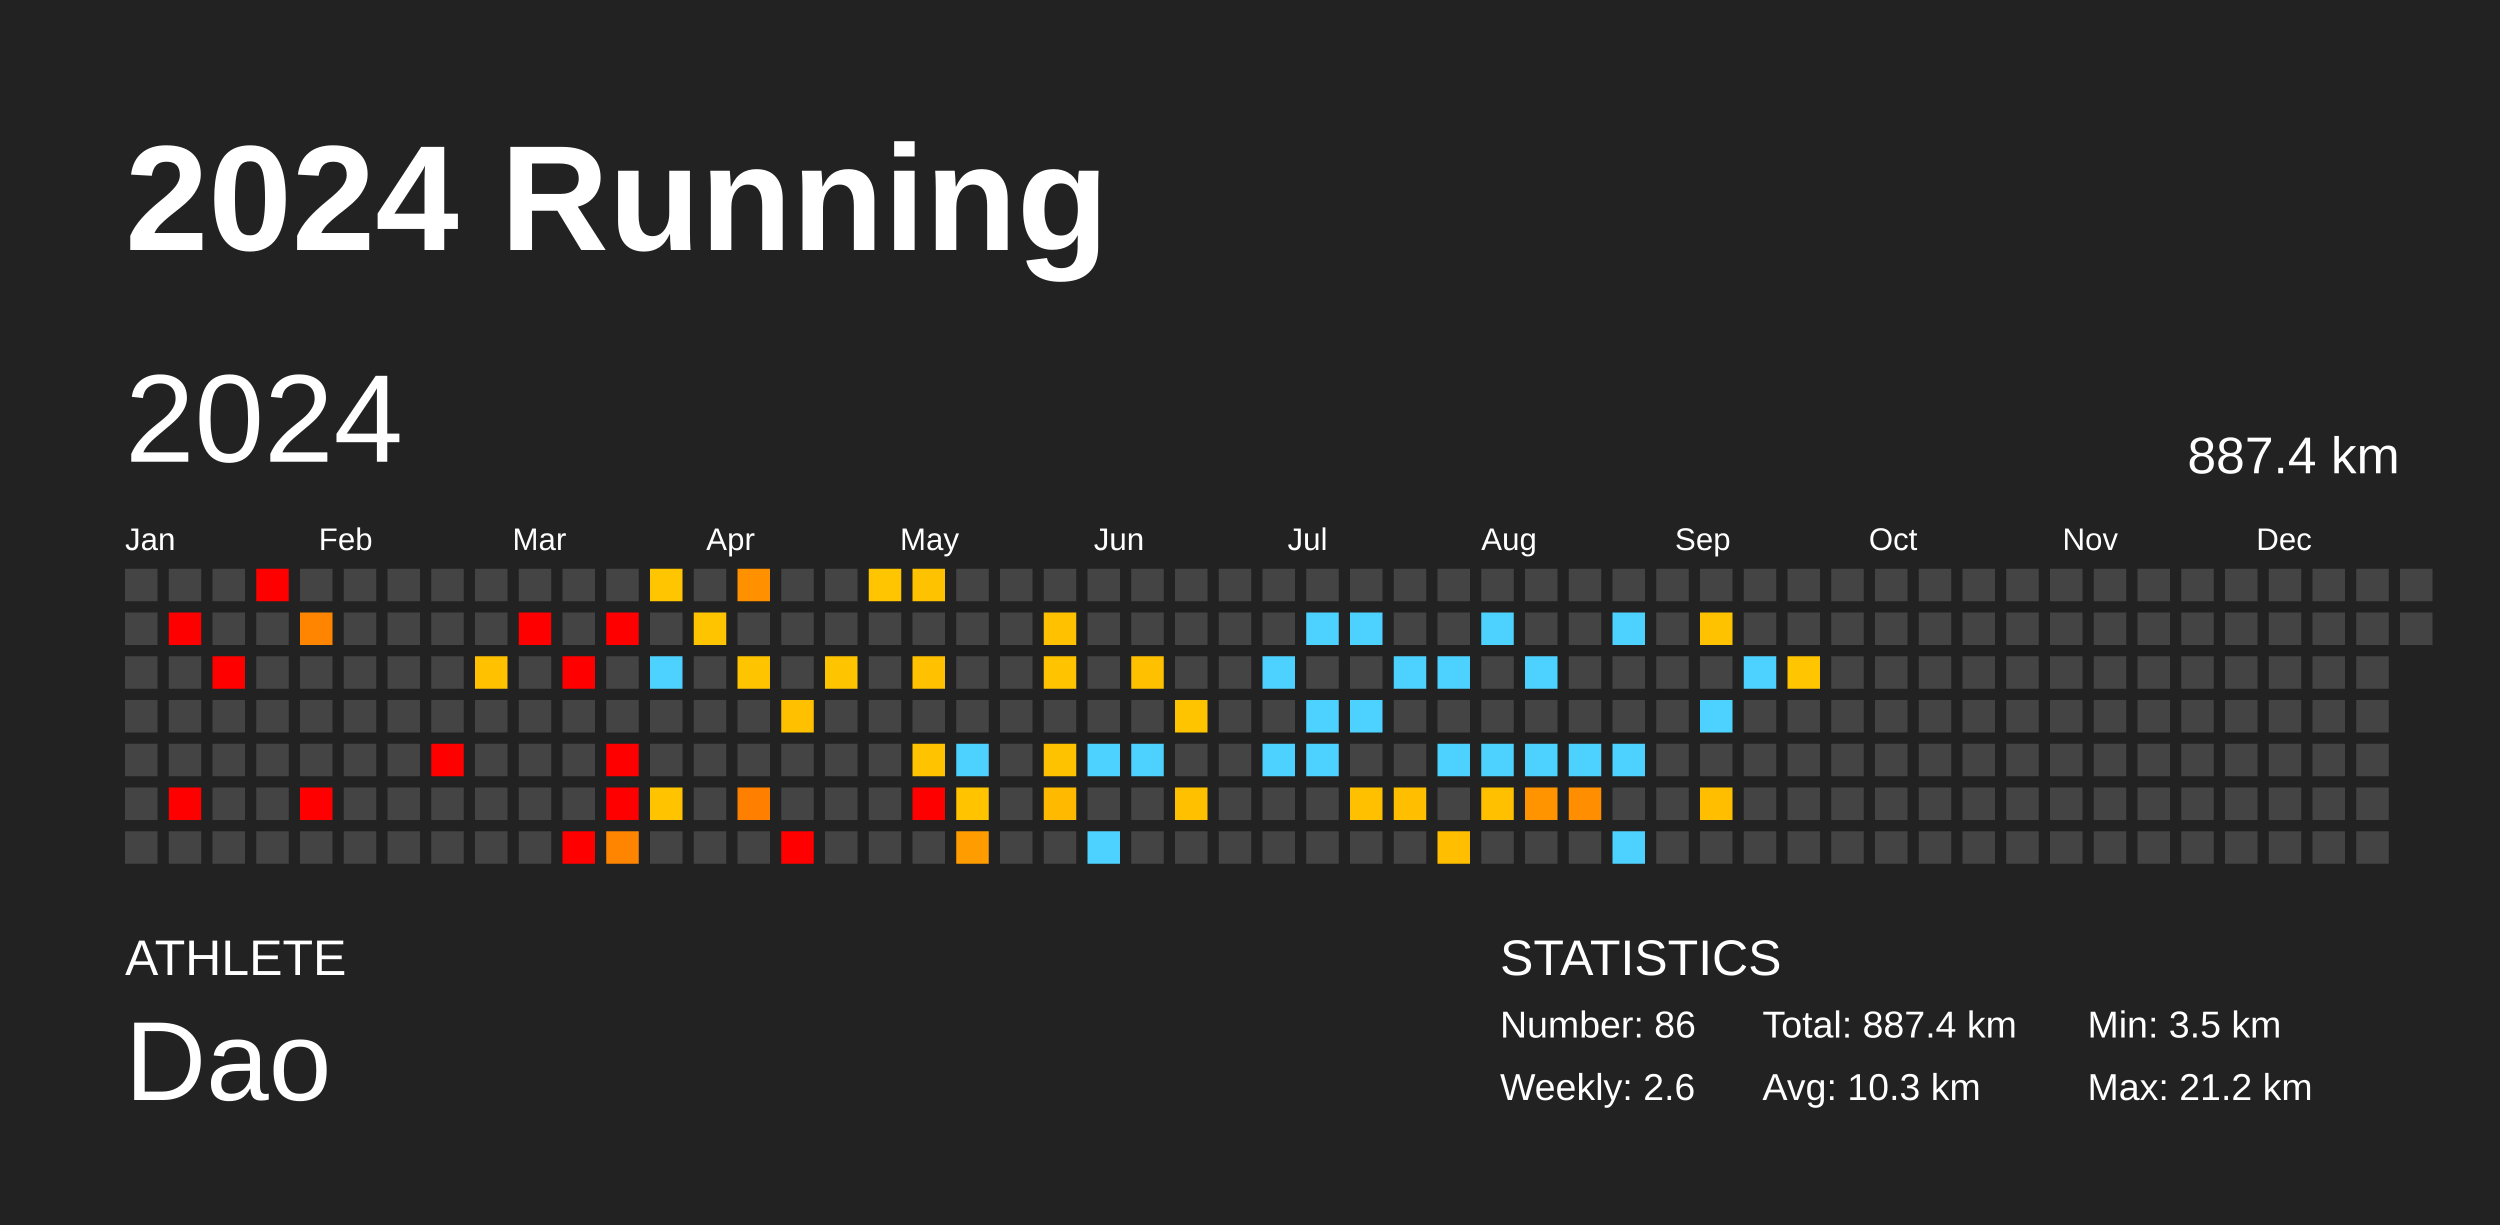
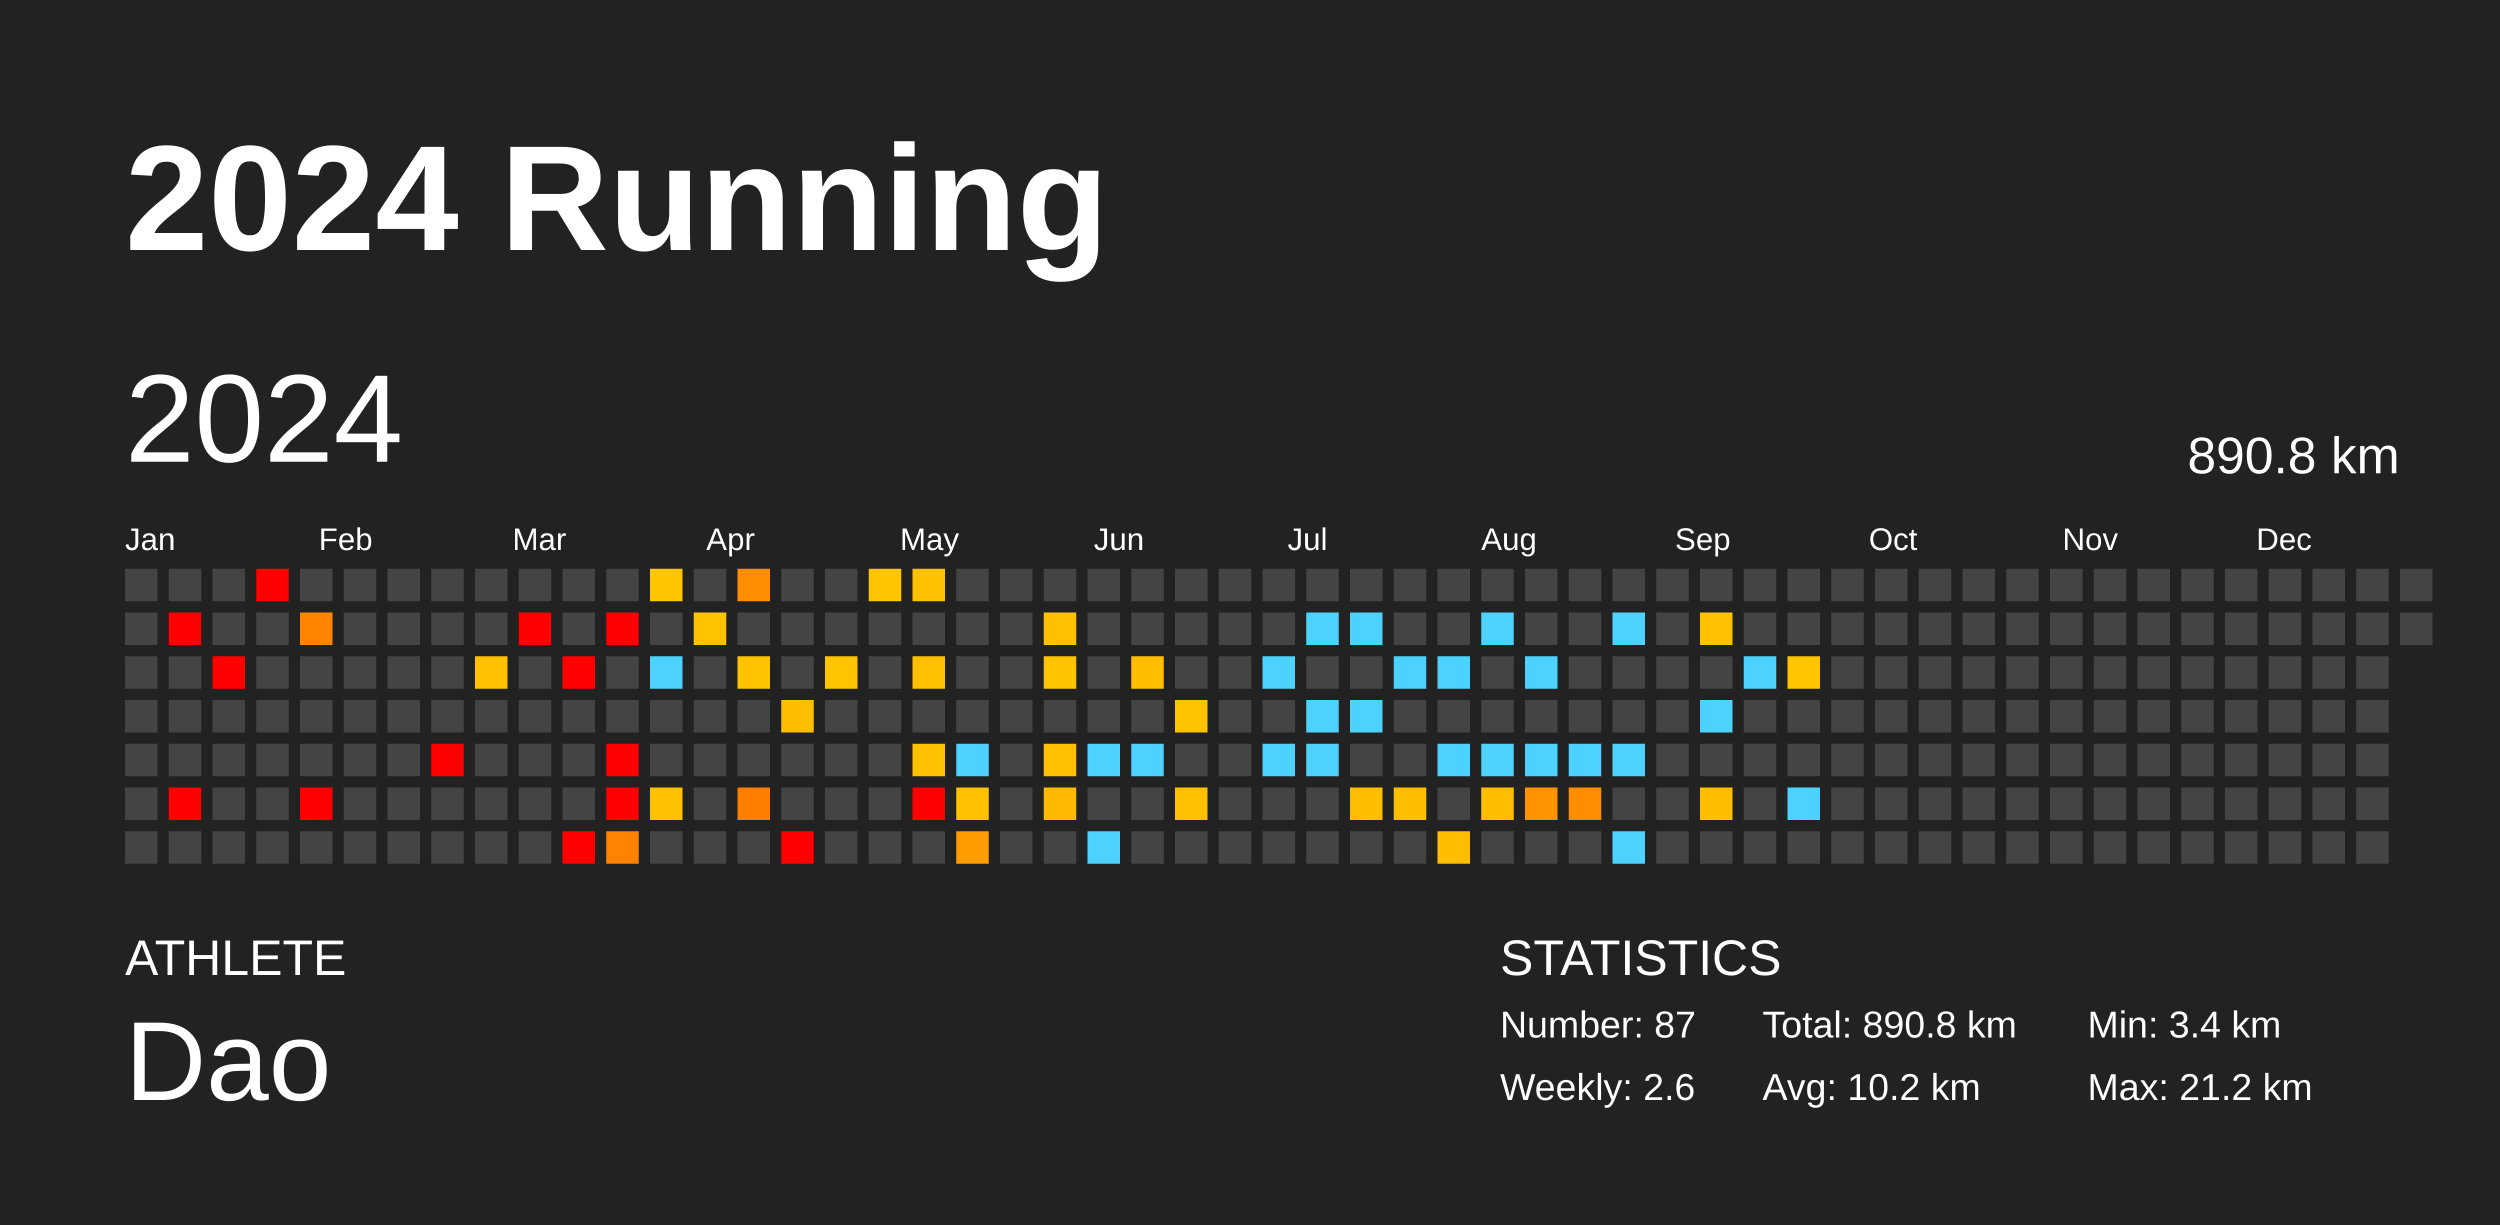
<svg xmlns="http://www.w3.org/2000/svg" baseProfile="full" height="98mm" version="1.1" viewBox="0,0,200,98" width="200mm">
  <defs />
  <rect fill="#222222" height="98" width="200" x="0" y="0" />
  <text fill="#FFFFFF" style="font-size:12px; font-family:Arial; font-weight:bold;" x="10" y="20">2024 Running</text>
  <text fill="#FFFFFF" style="font-size:4px; font-family:Arial" x="10" y="78">ATHLETE</text>
  <text fill="#FFFFFF" style="font-size:9px; font-family:Arial" x="10" y="88">Dao</text>
  <text fill="#FFFFFF" style="font-size:4px; font-family:Arial" x="120" y="78">STATISTICS</text>
-   <text fill="#FFFFFF" style="font-size:3px; font-family:Arial" x="120" y="83">Number: 86</text>
+   <text fill="#FFFFFF" style="font-size:3px; font-family:Arial" x="120" y="83">Number: 87</text>
  <text fill="#FFFFFF" style="font-size:3px; font-family:Arial" x="120" y="88">Weekly: 2.6</text>
-   <text fill="#FFFFFF" style="font-size:3px; font-family:Arial" x="141" y="83">Total: 887.4 km</text>
-   <text fill="#FFFFFF" style="font-size:3px; font-family:Arial" x="141" y="88">Avg: 10.3 km</text>
-   <text fill="#FFFFFF" style="font-size:3px; font-family:Arial" x="167" y="83">Min: 3.5 km</text>
+   <text fill="#FFFFFF" style="font-size:3px; font-family:Arial" x="141" y="83">Total: 890.8 km</text>
+   <text fill="#FFFFFF" style="font-size:3px; font-family:Arial" x="141" y="88">Avg: 10.2 km</text>
+   <text fill="#FFFFFF" style="font-size:3px; font-family:Arial" x="167" y="83">Min: 3.4 km</text>
  <text fill="#FFFFFF" style="font-size:3px; font-family:Arial" x="167" y="88">Max: 21.2 km</text>
  <text dominant-baseline="hanging" fill="#FFFFFF" style="font-size:10.0px; font-family:Arial;" x="10" y="30">2024</text>
-   <text dominant-baseline="hanging" fill="#FFFFFF" style="font-size:4.125px; font-family:Arial;" x="175" y="35">887.4 km</text>
+   <text dominant-baseline="hanging" fill="#FFFFFF" style="font-size:4.125px; font-family:Arial;" x="175" y="35">890.8 km</text>
  <text fill="#FFFFFF" style="font-size:2.5px; font-family:Arial" x="10.0" y="44">Jan</text>
  <text fill="#FFFFFF" style="font-size:2.5px; font-family:Arial" x="25.5" y="44">Feb</text>
  <text fill="#FFFFFF" style="font-size:2.5px; font-family:Arial" x="41.0" y="44">Mar</text>
  <text fill="#FFFFFF" style="font-size:2.5px; font-family:Arial" x="56.5" y="44">Apr</text>
  <text fill="#FFFFFF" style="font-size:2.5px; font-family:Arial" x="72.0" y="44">May</text>
  <text fill="#FFFFFF" style="font-size:2.5px; font-family:Arial" x="87.5" y="44">Jun</text>
  <text fill="#FFFFFF" style="font-size:2.5px; font-family:Arial" x="103.0" y="44">Jul</text>
  <text fill="#FFFFFF" style="font-size:2.5px; font-family:Arial" x="118.5" y="44">Aug</text>
  <text fill="#FFFFFF" style="font-size:2.5px; font-family:Arial" x="134.0" y="44">Sep</text>
  <text fill="#FFFFFF" style="font-size:2.5px; font-family:Arial" x="149.5" y="44">Oct</text>
  <text fill="#FFFFFF" style="font-size:2.5px; font-family:Arial" x="165.0" y="44">Nov</text>
  <text fill="#FFFFFF" style="font-size:2.5px; font-family:Arial" x="180.5" y="44">Dec</text>
  <rect fill="#444444" height="2.6" width="2.6" x="10.0" y="45.5" />
  <rect fill="#444444" height="2.6" width="2.6" x="10.0" y="49.0" />
  <rect fill="#444444" height="2.6" width="2.6" x="10.0" y="52.5" />
  <rect fill="#444444" height="2.6" width="2.6" x="10.0" y="56.0" />
  <rect fill="#444444" height="2.6" width="2.6" x="10.0" y="59.5" />
  <rect fill="#444444" height="2.6" width="2.6" x="10.0" y="63.0" />
  <rect fill="#444444" height="2.6" width="2.6" x="10.0" y="66.5" />
  <rect fill="#444444" height="2.6" width="2.6" x="13.5" y="45.5" />
  <rect fill="red" height="2.6" width="2.6" x="13.5" y="49.0" />
  <rect fill="#444444" height="2.6" width="2.6" x="13.5" y="52.5" />
  <rect fill="#444444" height="2.6" width="2.6" x="13.5" y="56.0" />
  <rect fill="#444444" height="2.6" width="2.6" x="13.5" y="59.5" />
  <rect fill="red" height="2.6" width="2.6" x="13.5" y="63.0" />
  <rect fill="#444444" height="2.6" width="2.6" x="13.5" y="66.5" />
  <rect fill="#444444" height="2.6" width="2.6" x="17.0" y="45.5" />
  <rect fill="#444444" height="2.6" width="2.6" x="17.0" y="49.0" />
  <rect fill="red" height="2.6" width="2.6" x="17.0" y="52.5" />
  <rect fill="#444444" height="2.6" width="2.6" x="17.0" y="56.0" />
  <rect fill="#444444" height="2.6" width="2.6" x="17.0" y="59.5" />
  <rect fill="#444444" height="2.6" width="2.6" x="17.0" y="63.0" />
  <rect fill="#444444" height="2.6" width="2.6" x="17.0" y="66.5" />
  <rect fill="red" height="2.6" width="2.6" x="20.5" y="45.5" />
  <rect fill="#444444" height="2.6" width="2.6" x="20.5" y="49.0" />
  <rect fill="#444444" height="2.6" width="2.6" x="20.5" y="52.5" />
  <rect fill="#444444" height="2.6" width="2.6" x="20.5" y="56.0" />
  <rect fill="#444444" height="2.6" width="2.6" x="20.5" y="59.5" />
  <rect fill="#444444" height="2.6" width="2.6" x="20.5" y="63.0" />
  <rect fill="#444444" height="2.6" width="2.6" x="20.5" y="66.5" />
  <rect fill="#444444" height="2.6" width="2.6" x="24.0" y="45.5" />
  <rect fill="#ff8500" height="2.6" width="2.6" x="24.0" y="49.0" />
  <rect fill="#444444" height="2.6" width="2.6" x="24.0" y="52.5" />
  <rect fill="#444444" height="2.6" width="2.6" x="24.0" y="56.0" />
  <rect fill="#444444" height="2.6" width="2.6" x="24.0" y="59.5" />
  <rect fill="red" height="2.6" width="2.6" x="24.0" y="63.0" />
  <rect fill="#444444" height="2.6" width="2.6" x="24.0" y="66.5" />
  <rect fill="#444444" height="2.6" width="2.6" x="27.5" y="45.5" />
  <rect fill="#444444" height="2.6" width="2.6" x="27.5" y="49.0" />
  <rect fill="#444444" height="2.6" width="2.6" x="27.5" y="52.5" />
  <rect fill="#444444" height="2.6" width="2.6" x="27.5" y="56.0" />
  <rect fill="#444444" height="2.6" width="2.6" x="27.5" y="59.5" />
  <rect fill="#444444" height="2.6" width="2.6" x="27.5" y="63.0" />
  <rect fill="#444444" height="2.6" width="2.6" x="27.5" y="66.5" />
  <rect fill="#444444" height="2.6" width="2.6" x="31.0" y="45.5" />
  <rect fill="#444444" height="2.6" width="2.6" x="31.0" y="49.0" />
  <rect fill="#444444" height="2.6" width="2.6" x="31.0" y="52.5" />
  <rect fill="#444444" height="2.6" width="2.6" x="31.0" y="56.0" />
  <rect fill="#444444" height="2.6" width="2.6" x="31.0" y="59.5" />
  <rect fill="#444444" height="2.6" width="2.6" x="31.0" y="63.0" />
  <rect fill="#444444" height="2.6" width="2.6" x="31.0" y="66.5" />
  <rect fill="#444444" height="2.6" width="2.6" x="34.5" y="45.5" />
  <rect fill="#444444" height="2.6" width="2.6" x="34.5" y="49.0" />
  <rect fill="#444444" height="2.6" width="2.6" x="34.5" y="52.5" />
  <rect fill="#444444" height="2.6" width="2.6" x="34.5" y="56.0" />
  <rect fill="red" height="2.6" width="2.6" x="34.5" y="59.5" />
  <rect fill="#444444" height="2.6" width="2.6" x="34.5" y="63.0" />
  <rect fill="#444444" height="2.6" width="2.6" x="34.5" y="66.5" />
  <rect fill="#444444" height="2.6" width="2.6" x="38.0" y="45.5" />
  <rect fill="#444444" height="2.6" width="2.6" x="38.0" y="49.0" />
  <rect fill="#ffc100" height="2.6" width="2.6" x="38.0" y="52.5" />
  <rect fill="#444444" height="2.6" width="2.6" x="38.0" y="56.0" />
  <rect fill="#444444" height="2.6" width="2.6" x="38.0" y="59.5" />
  <rect fill="#444444" height="2.6" width="2.6" x="38.0" y="63.0" />
  <rect fill="#444444" height="2.6" width="2.6" x="38.0" y="66.5" />
  <rect fill="#444444" height="2.6" width="2.6" x="41.5" y="45.5" />
  <rect fill="red" height="2.6" width="2.6" x="41.5" y="49.0" />
  <rect fill="#444444" height="2.6" width="2.6" x="41.5" y="52.5" />
  <rect fill="#444444" height="2.6" width="2.6" x="41.5" y="56.0" />
  <rect fill="#444444" height="2.6" width="2.6" x="41.5" y="59.5" />
  <rect fill="#444444" height="2.6" width="2.6" x="41.5" y="63.0" />
  <rect fill="#444444" height="2.6" width="2.6" x="41.5" y="66.5" />
  <rect fill="#444444" height="2.6" width="2.6" x="45.0" y="45.5" />
  <rect fill="#444444" height="2.6" width="2.6" x="45.0" y="49.0" />
  <rect fill="red" height="2.6" width="2.6" x="45.0" y="52.5" />
  <rect fill="#444444" height="2.6" width="2.6" x="45.0" y="56.0" />
  <rect fill="#444444" height="2.6" width="2.6" x="45.0" y="59.5" />
  <rect fill="#444444" height="2.6" width="2.6" x="45.0" y="63.0" />
  <rect fill="red" height="2.6" width="2.6" x="45.0" y="66.5" />
  <rect fill="#444444" height="2.6" width="2.6" x="48.5" y="45.5" />
  <rect fill="red" height="2.6" width="2.6" x="48.5" y="49.0" />
  <rect fill="#444444" height="2.6" width="2.6" x="48.5" y="52.5" />
  <rect fill="#444444" height="2.6" width="2.6" x="48.5" y="56.0" />
  <rect fill="red" height="2.6" width="2.6" x="48.5" y="59.5" />
  <rect fill="red" height="2.6" width="2.6" x="48.5" y="63.0" />
-   <rect fill="#ff8400" height="2.6" width="2.6" x="48.5" y="66.5" />
+   <rect fill="#ff8300" height="2.6" width="2.6" x="48.5" y="66.5" />
  <rect fill="#ffc500" height="2.6" width="2.6" x="52.0" y="45.5" />
  <rect fill="#444444" height="2.6" width="2.6" x="52.0" y="49.0" />
  <rect fill="#4dd2ff" height="2.6" width="2.6" x="52.0" y="52.5" />
  <rect fill="#444444" height="2.6" width="2.6" x="52.0" y="56.0" />
  <rect fill="#444444" height="2.6" width="2.6" x="52.0" y="59.5" />
-   <rect fill="#ffc300" height="2.6" width="2.6" x="52.0" y="63.0" />
+   <rect fill="#ffc200" height="2.6" width="2.6" x="52.0" y="63.0" />
  <rect fill="#444444" height="2.6" width="2.6" x="52.0" y="66.5" />
  <rect fill="#444444" height="2.6" width="2.6" x="55.5" y="45.5" />
-   <rect fill="#ffc400" height="2.6" width="2.6" x="55.5" y="49.0" />
+   <rect fill="#ffc300" height="2.6" width="2.6" x="55.5" y="49.0" />
  <rect fill="#444444" height="2.6" width="2.6" x="55.5" y="52.5" />
  <rect fill="#444444" height="2.6" width="2.6" x="55.5" y="56.0" />
  <rect fill="#444444" height="2.6" width="2.6" x="55.5" y="59.5" />
  <rect fill="#444444" height="2.6" width="2.6" x="55.5" y="63.0" />
  <rect fill="#444444" height="2.6" width="2.6" x="55.5" y="66.5" />
-   <rect fill="#ff9000" height="2.6" width="2.6" x="59.0" y="45.5" />
+   <rect fill="#ff8f00" height="2.6" width="2.6" x="59.0" y="45.5" />
  <rect fill="#444444" height="2.6" width="2.6" x="59.0" y="49.0" />
-   <rect fill="#ffc400" height="2.6" width="2.6" x="59.0" y="52.5" />
+   <rect fill="#ffc300" height="2.6" width="2.6" x="59.0" y="52.5" />
  <rect fill="#444444" height="2.6" width="2.6" x="59.0" y="56.0" />
  <rect fill="#444444" height="2.6" width="2.6" x="59.0" y="59.5" />
-   <rect fill="#ff7f00" height="2.6" width="2.6" x="59.0" y="63.0" />
+   <rect fill="#ff7e00" height="2.6" width="2.6" x="59.0" y="63.0" />
  <rect fill="#444444" height="2.6" width="2.6" x="59.0" y="66.5" />
  <rect fill="#444444" height="2.6" width="2.6" x="62.5" y="45.5" />
  <rect fill="#444444" height="2.6" width="2.6" x="62.5" y="49.0" />
  <rect fill="#444444" height="2.6" width="2.6" x="62.5" y="52.5" />
-   <rect fill="#ffc000" height="2.6" width="2.6" x="62.5" y="56.0" />
+   <rect fill="#ffbf00" height="2.6" width="2.6" x="62.5" y="56.0" />
  <rect fill="#444444" height="2.6" width="2.6" x="62.5" y="59.5" />
  <rect fill="#444444" height="2.6" width="2.6" x="62.5" y="63.0" />
  <rect fill="red" height="2.6" width="2.6" x="62.5" y="66.5" />
  <rect fill="#444444" height="2.6" width="2.6" x="66.0" y="45.5" />
  <rect fill="#444444" height="2.6" width="2.6" x="66.0" y="49.0" />
  <rect fill="#ffc400" height="2.6" width="2.6" x="66.0" y="52.5" />
  <rect fill="#444444" height="2.6" width="2.6" x="66.0" y="56.0" />
  <rect fill="#444444" height="2.6" width="2.6" x="66.0" y="59.5" />
  <rect fill="#444444" height="2.6" width="2.6" x="66.0" y="63.0" />
  <rect fill="#444444" height="2.6" width="2.6" x="66.0" y="66.5" />
  <rect fill="#ffc500" height="2.6" width="2.6" x="69.5" y="45.5" />
  <rect fill="#444444" height="2.6" width="2.6" x="69.5" y="49.0" />
  <rect fill="#444444" height="2.6" width="2.6" x="69.5" y="52.5" />
  <rect fill="#444444" height="2.6" width="2.6" x="69.5" y="56.0" />
  <rect fill="#444444" height="2.6" width="2.6" x="69.5" y="59.5" />
  <rect fill="#444444" height="2.6" width="2.6" x="69.5" y="63.0" />
  <rect fill="#444444" height="2.6" width="2.6" x="69.5" y="66.5" />
-   <rect fill="#ffc200" height="2.6" width="2.6" x="73.0" y="45.5" />
+   <rect fill="#ffc100" height="2.6" width="2.6" x="73.0" y="45.5" />
  <rect fill="#444444" height="2.6" width="2.6" x="73.0" y="49.0" />
-   <rect fill="#ffc100" height="2.6" width="2.6" x="73.0" y="52.5" />
+   <rect fill="#ffc000" height="2.6" width="2.6" x="73.0" y="52.5" />
  <rect fill="#444444" height="2.6" width="2.6" x="73.0" y="56.0" />
-   <rect fill="#ffc300" height="2.6" width="2.6" x="73.0" y="59.5" />
+   <rect fill="#ffc200" height="2.6" width="2.6" x="73.0" y="59.5" />
  <rect fill="red" height="2.6" width="2.6" x="73.0" y="63.0" />
  <rect fill="#444444" height="2.6" width="2.6" x="73.0" y="66.5" />
  <rect fill="#444444" height="2.6" width="2.6" x="76.5" y="45.5" />
  <rect fill="#444444" height="2.6" width="2.6" x="76.5" y="49.0" />
  <rect fill="#444444" height="2.6" width="2.6" x="76.5" y="52.5" />
  <rect fill="#444444" height="2.6" width="2.6" x="76.5" y="56.0" />
  <rect fill="#4dd2ff" height="2.6" width="2.6" x="76.5" y="59.5" />
-   <rect fill="#ffc300" height="2.6" width="2.6" x="76.5" y="63.0" />
-   <rect fill="#ff9d00" height="2.6" width="2.6" x="76.5" y="66.5" />
+   <rect fill="#ffc200" height="2.6" width="2.6" x="76.5" y="63.0" />
+   <rect fill="#ff9c00" height="2.6" width="2.6" x="76.5" y="66.5" />
  <rect fill="#444444" height="2.6" width="2.6" x="80.0" y="45.5" />
  <rect fill="#444444" height="2.6" width="2.6" x="80.0" y="49.0" />
  <rect fill="#444444" height="2.6" width="2.6" x="80.0" y="52.5" />
  <rect fill="#444444" height="2.6" width="2.6" x="80.0" y="56.0" />
  <rect fill="#444444" height="2.6" width="2.6" x="80.0" y="59.5" />
  <rect fill="#444444" height="2.6" width="2.6" x="80.0" y="63.0" />
  <rect fill="#444444" height="2.6" width="2.6" x="80.0" y="66.5" />
  <rect fill="#444444" height="2.6" width="2.6" x="83.5" y="45.5" />
-   <rect fill="#ffc100" height="2.6" width="2.6" x="83.5" y="49.0" />
+   <rect fill="#ffc000" height="2.6" width="2.6" x="83.5" y="49.0" />
  <rect fill="#ffc300" height="2.6" width="2.6" x="83.5" y="52.5" />
  <rect fill="#444444" height="2.6" width="2.6" x="83.5" y="56.0" />
-   <rect fill="#ffc200" height="2.6" width="2.6" x="83.5" y="59.5" />
+   <rect fill="#ffc100" height="2.6" width="2.6" x="83.5" y="59.5" />
  <rect fill="#ffba00" height="2.6" width="2.6" x="83.5" y="63.0" />
  <rect fill="#444444" height="2.6" width="2.6" x="83.5" y="66.5" />
  <rect fill="#444444" height="2.6" width="2.6" x="87.0" y="45.5" />
  <rect fill="#444444" height="2.6" width="2.6" x="87.0" y="49.0" />
  <rect fill="#444444" height="2.6" width="2.6" x="87.0" y="52.5" />
  <rect fill="#444444" height="2.6" width="2.6" x="87.0" y="56.0" />
  <rect fill="#4dd2ff" height="2.6" width="2.6" x="87.0" y="59.5" />
  <rect fill="#444444" height="2.6" width="2.6" x="87.0" y="63.0" />
  <rect fill="#4dd2ff" height="2.6" width="2.6" x="87.0" y="66.5" />
  <rect fill="#444444" height="2.6" width="2.6" x="90.5" y="45.5" />
  <rect fill="#444444" height="2.6" width="2.6" x="90.5" y="49.0" />
-   <rect fill="#ffc000" height="2.6" width="2.6" x="90.5" y="52.5" />
+   <rect fill="#ffbf00" height="2.6" width="2.6" x="90.5" y="52.5" />
  <rect fill="#444444" height="2.6" width="2.6" x="90.5" y="56.0" />
  <rect fill="#4dd2ff" height="2.6" width="2.6" x="90.5" y="59.5" />
  <rect fill="#444444" height="2.6" width="2.6" x="90.5" y="63.0" />
  <rect fill="#444444" height="2.6" width="2.6" x="90.5" y="66.5" />
  <rect fill="#444444" height="2.6" width="2.6" x="94.0" y="45.5" />
  <rect fill="#444444" height="2.6" width="2.6" x="94.0" y="49.0" />
  <rect fill="#444444" height="2.6" width="2.6" x="94.0" y="52.5" />
-   <rect fill="#ffc400" height="2.6" width="2.6" x="94.0" y="56.0" />
+   <rect fill="#ffc300" height="2.6" width="2.6" x="94.0" y="56.0" />
  <rect fill="#444444" height="2.6" width="2.6" x="94.0" y="59.5" />
  <rect fill="#ffc000" height="2.6" width="2.6" x="94.0" y="63.0" />
  <rect fill="#444444" height="2.6" width="2.6" x="94.0" y="66.5" />
  <rect fill="#444444" height="2.6" width="2.6" x="97.5" y="45.5" />
  <rect fill="#444444" height="2.6" width="2.6" x="97.5" y="49.0" />
  <rect fill="#444444" height="2.6" width="2.6" x="97.5" y="52.5" />
  <rect fill="#444444" height="2.6" width="2.6" x="97.5" y="56.0" />
  <rect fill="#444444" height="2.6" width="2.6" x="97.5" y="59.5" />
  <rect fill="#444444" height="2.6" width="2.6" x="97.5" y="63.0" />
  <rect fill="#444444" height="2.6" width="2.6" x="97.5" y="66.5" />
  <rect fill="#444444" height="2.6" width="2.6" x="101.0" y="45.5" />
  <rect fill="#444444" height="2.6" width="2.6" x="101.0" y="49.0" />
  <rect fill="#4dd2ff" height="2.6" width="2.6" x="101.0" y="52.5" />
  <rect fill="#444444" height="2.6" width="2.6" x="101.0" y="56.0" />
  <rect fill="#4dd2ff" height="2.6" width="2.6" x="101.0" y="59.5" />
  <rect fill="#444444" height="2.6" width="2.6" x="101.0" y="63.0" />
  <rect fill="#444444" height="2.6" width="2.6" x="101.0" y="66.5" />
  <rect fill="#444444" height="2.6" width="2.6" x="104.5" y="45.5" />
  <rect fill="#4dd2ff" height="2.6" width="2.6" x="104.5" y="49.0" />
  <rect fill="#444444" height="2.6" width="2.6" x="104.5" y="52.5" />
  <rect fill="#4dd2ff" height="2.6" width="2.6" x="104.5" y="56.0" />
  <rect fill="#4dd2ff" height="2.6" width="2.6" x="104.5" y="59.5" />
  <rect fill="#444444" height="2.6" width="2.6" x="104.5" y="63.0" />
  <rect fill="#444444" height="2.6" width="2.6" x="104.5" y="66.5" />
  <rect fill="#444444" height="2.6" width="2.6" x="108.0" y="45.5" />
  <rect fill="#4dd2ff" height="2.6" width="2.6" x="108.0" y="49.0" />
  <rect fill="#444444" height="2.6" width="2.6" x="108.0" y="52.5" />
  <rect fill="#4dd2ff" height="2.6" width="2.6" x="108.0" y="56.0" />
  <rect fill="#444444" height="2.6" width="2.6" x="108.0" y="59.5" />
-   <rect fill="#ffc000" height="2.6" width="2.6" x="108.0" y="63.0" />
+   <rect fill="#ffbf00" height="2.6" width="2.6" x="108.0" y="63.0" />
  <rect fill="#444444" height="2.6" width="2.6" x="108.0" y="66.5" />
  <rect fill="#444444" height="2.6" width="2.6" x="111.5" y="45.5" />
  <rect fill="#444444" height="2.6" width="2.6" x="111.5" y="49.0" />
  <rect fill="#4dd2ff" height="2.6" width="2.6" x="111.5" y="52.5" />
  <rect fill="#444444" height="2.6" width="2.6" x="111.5" y="56.0" />
  <rect fill="#444444" height="2.6" width="2.6" x="111.5" y="59.5" />
  <rect fill="#ffbe00" height="2.6" width="2.6" x="111.5" y="63.0" />
  <rect fill="#444444" height="2.6" width="2.6" x="111.5" y="66.5" />
  <rect fill="#444444" height="2.6" width="2.6" x="115.0" y="45.5" />
  <rect fill="#444444" height="2.6" width="2.6" x="115.0" y="49.0" />
  <rect fill="#4dd2ff" height="2.6" width="2.6" x="115.0" y="52.5" />
  <rect fill="#444444" height="2.6" width="2.6" x="115.0" y="56.0" />
  <rect fill="#4dd2ff" height="2.6" width="2.6" x="115.0" y="59.5" />
  <rect fill="#444444" height="2.6" width="2.6" x="115.0" y="63.0" />
  <rect fill="#ffbe00" height="2.6" width="2.6" x="115.0" y="66.5" />
  <rect fill="#444444" height="2.6" width="2.6" x="118.5" y="45.5" />
  <rect fill="#4dd2ff" height="2.6" width="2.6" x="118.5" y="49.0" />
  <rect fill="#444444" height="2.6" width="2.6" x="118.5" y="52.5" />
  <rect fill="#444444" height="2.6" width="2.6" x="118.5" y="56.0" />
  <rect fill="#4dd2ff" height="2.6" width="2.6" x="118.5" y="59.5" />
-   <rect fill="#ffc000" height="2.6" width="2.6" x="118.5" y="63.0" />
+   <rect fill="#ffbf00" height="2.6" width="2.6" x="118.5" y="63.0" />
  <rect fill="#444444" height="2.6" width="2.6" x="118.5" y="66.5" />
  <rect fill="#444444" height="2.6" width="2.6" x="122.0" y="45.5" />
  <rect fill="#444444" height="2.6" width="2.6" x="122.0" y="49.0" />
  <rect fill="#4dd2ff" height="2.6" width="2.6" x="122.0" y="52.5" />
  <rect fill="#444444" height="2.6" width="2.6" x="122.0" y="56.0" />
  <rect fill="#4dd2ff" height="2.6" width="2.6" x="122.0" y="59.5" />
  <rect fill="#ff9300" height="2.6" width="2.6" x="122.0" y="63.0" />
  <rect fill="#444444" height="2.6" width="2.6" x="122.0" y="66.5" />
  <rect fill="#444444" height="2.6" width="2.6" x="125.5" y="45.5" />
  <rect fill="#444444" height="2.6" width="2.6" x="125.5" y="49.0" />
  <rect fill="#444444" height="2.6" width="2.6" x="125.5" y="52.5" />
  <rect fill="#444444" height="2.6" width="2.6" x="125.5" y="56.0" />
  <rect fill="#4dd2ff" height="2.6" width="2.6" x="125.5" y="59.5" />
-   <rect fill="#ff8e00" height="2.6" width="2.6" x="125.5" y="63.0" />
+   <rect fill="#ff8d00" height="2.6" width="2.6" x="125.5" y="63.0" />
  <rect fill="#444444" height="2.6" width="2.6" x="125.5" y="66.5" />
  <rect fill="#444444" height="2.6" width="2.6" x="129.0" y="45.5" />
  <rect fill="#4dd2ff" height="2.6" width="2.6" x="129.0" y="49.0" />
  <rect fill="#444444" height="2.6" width="2.6" x="129.0" y="52.5" />
  <rect fill="#444444" height="2.6" width="2.6" x="129.0" y="56.0" />
  <rect fill="#4dd2ff" height="2.6" width="2.6" x="129.0" y="59.5" />
  <rect fill="#444444" height="2.6" width="2.6" x="129.0" y="63.0" />
  <rect fill="#4dd2ff" height="2.6" width="2.6" x="129.0" y="66.5" />
  <rect fill="#444444" height="2.6" width="2.6" x="132.5" y="45.5" />
  <rect fill="#444444" height="2.6" width="2.6" x="132.5" y="49.0" />
  <rect fill="#444444" height="2.6" width="2.6" x="132.5" y="52.5" />
  <rect fill="#444444" height="2.6" width="2.6" x="132.5" y="56.0" />
  <rect fill="#444444" height="2.6" width="2.6" x="132.5" y="59.5" />
  <rect fill="#444444" height="2.6" width="2.6" x="132.5" y="63.0" />
  <rect fill="#444444" height="2.6" width="2.6" x="132.5" y="66.5" />
  <rect fill="#444444" height="2.6" width="2.6" x="136.0" y="45.5" />
-   <rect fill="#ffc200" height="2.6" width="2.6" x="136.0" y="49.0" />
+   <rect fill="#ffc100" height="2.6" width="2.6" x="136.0" y="49.0" />
  <rect fill="#444444" height="2.6" width="2.6" x="136.0" y="52.5" />
  <rect fill="#4dd2ff" height="2.6" width="2.6" x="136.0" y="56.0" />
  <rect fill="#444444" height="2.6" width="2.6" x="136.0" y="59.5" />
-   <rect fill="#ffbf00" height="2.6" width="2.6" x="136.0" y="63.0" />
+   <rect fill="#ffbe00" height="2.6" width="2.6" x="136.0" y="63.0" />
  <rect fill="#444444" height="2.6" width="2.6" x="136.0" y="66.5" />
  <rect fill="#444444" height="2.6" width="2.6" x="139.5" y="45.5" />
  <rect fill="#444444" height="2.6" width="2.6" x="139.5" y="49.0" />
  <rect fill="#4dd2ff" height="2.6" width="2.6" x="139.5" y="52.5" />
  <rect fill="#444444" height="2.6" width="2.6" x="139.5" y="56.0" />
  <rect fill="#444444" height="2.6" width="2.6" x="139.5" y="59.5" />
  <rect fill="#444444" height="2.6" width="2.6" x="139.5" y="63.0" />
  <rect fill="#444444" height="2.6" width="2.6" x="139.5" y="66.5" />
  <rect fill="#444444" height="2.6" width="2.6" x="143.0" y="45.5" />
  <rect fill="#444444" height="2.6" width="2.6" x="143.0" y="49.0" />
  <rect fill="#ffc500" height="2.6" width="2.6" x="143.0" y="52.5" />
  <rect fill="#444444" height="2.6" width="2.6" x="143.0" y="56.0" />
  <rect fill="#444444" height="2.6" width="2.6" x="143.0" y="59.5" />
-   <rect fill="#444444" height="2.6" width="2.6" x="143.0" y="63.0" />
+   <rect fill="#4dd2ff" height="2.6" width="2.6" x="143.0" y="63.0" />
  <rect fill="#444444" height="2.6" width="2.6" x="143.0" y="66.5" />
  <rect fill="#444444" height="2.6" width="2.6" x="146.5" y="45.5" />
  <rect fill="#444444" height="2.6" width="2.6" x="146.5" y="49.0" />
  <rect fill="#444444" height="2.6" width="2.6" x="146.5" y="52.5" />
  <rect fill="#444444" height="2.6" width="2.6" x="146.5" y="56.0" />
  <rect fill="#444444" height="2.6" width="2.6" x="146.5" y="59.5" />
  <rect fill="#444444" height="2.6" width="2.6" x="146.5" y="63.0" />
  <rect fill="#444444" height="2.6" width="2.6" x="146.5" y="66.5" />
  <rect fill="#444444" height="2.6" width="2.6" x="150.0" y="45.5" />
  <rect fill="#444444" height="2.6" width="2.6" x="150.0" y="49.0" />
  <rect fill="#444444" height="2.6" width="2.6" x="150.0" y="52.5" />
  <rect fill="#444444" height="2.6" width="2.6" x="150.0" y="56.0" />
  <rect fill="#444444" height="2.6" width="2.6" x="150.0" y="59.5" />
  <rect fill="#444444" height="2.6" width="2.6" x="150.0" y="63.0" />
  <rect fill="#444444" height="2.6" width="2.6" x="150.0" y="66.5" />
  <rect fill="#444444" height="2.6" width="2.6" x="153.5" y="45.5" />
  <rect fill="#444444" height="2.6" width="2.6" x="153.5" y="49.0" />
  <rect fill="#444444" height="2.6" width="2.6" x="153.5" y="52.5" />
  <rect fill="#444444" height="2.6" width="2.6" x="153.5" y="56.0" />
  <rect fill="#444444" height="2.6" width="2.6" x="153.5" y="59.5" />
  <rect fill="#444444" height="2.6" width="2.6" x="153.5" y="63.0" />
  <rect fill="#444444" height="2.6" width="2.6" x="153.5" y="66.5" />
  <rect fill="#444444" height="2.6" width="2.6" x="157.0" y="45.5" />
  <rect fill="#444444" height="2.6" width="2.6" x="157.0" y="49.0" />
  <rect fill="#444444" height="2.6" width="2.6" x="157.0" y="52.5" />
  <rect fill="#444444" height="2.6" width="2.6" x="157.0" y="56.0" />
  <rect fill="#444444" height="2.6" width="2.6" x="157.0" y="59.5" />
  <rect fill="#444444" height="2.6" width="2.6" x="157.0" y="63.0" />
  <rect fill="#444444" height="2.6" width="2.6" x="157.0" y="66.5" />
  <rect fill="#444444" height="2.6" width="2.6" x="160.5" y="45.5" />
  <rect fill="#444444" height="2.6" width="2.6" x="160.5" y="49.0" />
  <rect fill="#444444" height="2.6" width="2.6" x="160.5" y="52.5" />
  <rect fill="#444444" height="2.6" width="2.6" x="160.5" y="56.0" />
  <rect fill="#444444" height="2.6" width="2.6" x="160.5" y="59.5" />
  <rect fill="#444444" height="2.6" width="2.6" x="160.5" y="63.0" />
  <rect fill="#444444" height="2.6" width="2.6" x="160.5" y="66.5" />
  <rect fill="#444444" height="2.6" width="2.6" x="164.0" y="45.5" />
  <rect fill="#444444" height="2.6" width="2.6" x="164.0" y="49.0" />
  <rect fill="#444444" height="2.6" width="2.6" x="164.0" y="52.5" />
  <rect fill="#444444" height="2.6" width="2.6" x="164.0" y="56.0" />
  <rect fill="#444444" height="2.6" width="2.6" x="164.0" y="59.5" />
  <rect fill="#444444" height="2.6" width="2.6" x="164.0" y="63.0" />
  <rect fill="#444444" height="2.6" width="2.6" x="164.0" y="66.5" />
  <rect fill="#444444" height="2.6" width="2.6" x="167.5" y="45.5" />
  <rect fill="#444444" height="2.6" width="2.6" x="167.5" y="49.0" />
  <rect fill="#444444" height="2.6" width="2.6" x="167.5" y="52.5" />
  <rect fill="#444444" height="2.6" width="2.6" x="167.5" y="56.0" />
  <rect fill="#444444" height="2.6" width="2.6" x="167.5" y="59.5" />
  <rect fill="#444444" height="2.6" width="2.6" x="167.5" y="63.0" />
  <rect fill="#444444" height="2.6" width="2.6" x="167.5" y="66.5" />
  <rect fill="#444444" height="2.6" width="2.6" x="171.0" y="45.5" />
  <rect fill="#444444" height="2.6" width="2.6" x="171.0" y="49.0" />
  <rect fill="#444444" height="2.6" width="2.6" x="171.0" y="52.5" />
  <rect fill="#444444" height="2.6" width="2.6" x="171.0" y="56.0" />
  <rect fill="#444444" height="2.6" width="2.6" x="171.0" y="59.5" />
  <rect fill="#444444" height="2.6" width="2.6" x="171.0" y="63.0" />
  <rect fill="#444444" height="2.6" width="2.6" x="171.0" y="66.5" />
  <rect fill="#444444" height="2.6" width="2.6" x="174.5" y="45.5" />
  <rect fill="#444444" height="2.6" width="2.6" x="174.5" y="49.0" />
  <rect fill="#444444" height="2.6" width="2.6" x="174.5" y="52.5" />
  <rect fill="#444444" height="2.6" width="2.6" x="174.5" y="56.0" />
  <rect fill="#444444" height="2.6" width="2.6" x="174.5" y="59.5" />
  <rect fill="#444444" height="2.6" width="2.6" x="174.5" y="63.0" />
  <rect fill="#444444" height="2.6" width="2.6" x="174.5" y="66.5" />
  <rect fill="#444444" height="2.6" width="2.6" x="178.0" y="45.5" />
  <rect fill="#444444" height="2.6" width="2.6" x="178.0" y="49.0" />
  <rect fill="#444444" height="2.6" width="2.6" x="178.0" y="52.5" />
  <rect fill="#444444" height="2.6" width="2.6" x="178.0" y="56.0" />
  <rect fill="#444444" height="2.6" width="2.6" x="178.0" y="59.5" />
  <rect fill="#444444" height="2.6" width="2.6" x="178.0" y="63.0" />
  <rect fill="#444444" height="2.6" width="2.6" x="178.0" y="66.5" />
  <rect fill="#444444" height="2.6" width="2.6" x="181.5" y="45.5" />
  <rect fill="#444444" height="2.6" width="2.6" x="181.5" y="49.0" />
  <rect fill="#444444" height="2.6" width="2.6" x="181.5" y="52.5" />
  <rect fill="#444444" height="2.6" width="2.6" x="181.5" y="56.0" />
  <rect fill="#444444" height="2.6" width="2.6" x="181.5" y="59.5" />
  <rect fill="#444444" height="2.6" width="2.6" x="181.5" y="63.0" />
  <rect fill="#444444" height="2.6" width="2.6" x="181.5" y="66.5" />
  <rect fill="#444444" height="2.6" width="2.6" x="185.0" y="45.5" />
  <rect fill="#444444" height="2.6" width="2.6" x="185.0" y="49.0" />
  <rect fill="#444444" height="2.6" width="2.6" x="185.0" y="52.5" />
  <rect fill="#444444" height="2.6" width="2.6" x="185.0" y="56.0" />
  <rect fill="#444444" height="2.6" width="2.6" x="185.0" y="59.5" />
  <rect fill="#444444" height="2.6" width="2.6" x="185.0" y="63.0" />
  <rect fill="#444444" height="2.6" width="2.6" x="185.0" y="66.5" />
  <rect fill="#444444" height="2.6" width="2.6" x="188.5" y="45.5" />
  <rect fill="#444444" height="2.6" width="2.6" x="188.5" y="49.0" />
  <rect fill="#444444" height="2.6" width="2.6" x="188.5" y="52.5" />
  <rect fill="#444444" height="2.6" width="2.6" x="188.5" y="56.0" />
  <rect fill="#444444" height="2.6" width="2.6" x="188.5" y="59.5" />
  <rect fill="#444444" height="2.6" width="2.6" x="188.5" y="63.0" />
  <rect fill="#444444" height="2.6" width="2.6" x="188.5" y="66.5" />
  <rect fill="#444444" height="2.6" width="2.6" x="192.0" y="45.5" />
  <rect fill="#444444" height="2.6" width="2.6" x="192.0" y="49.0" />
</svg>
